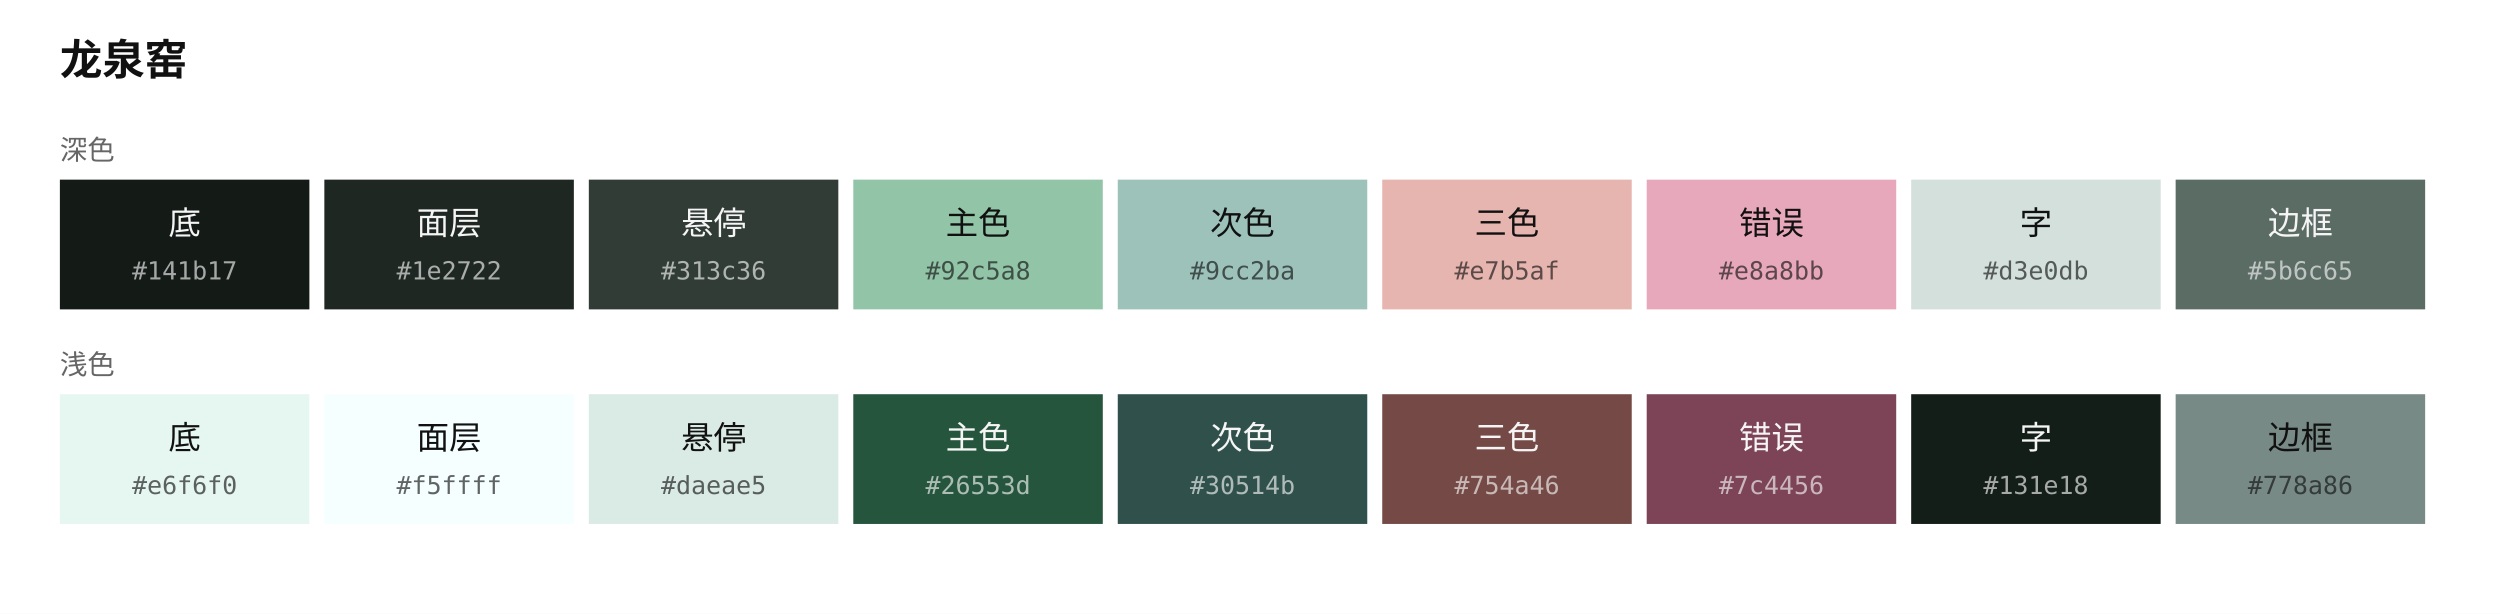
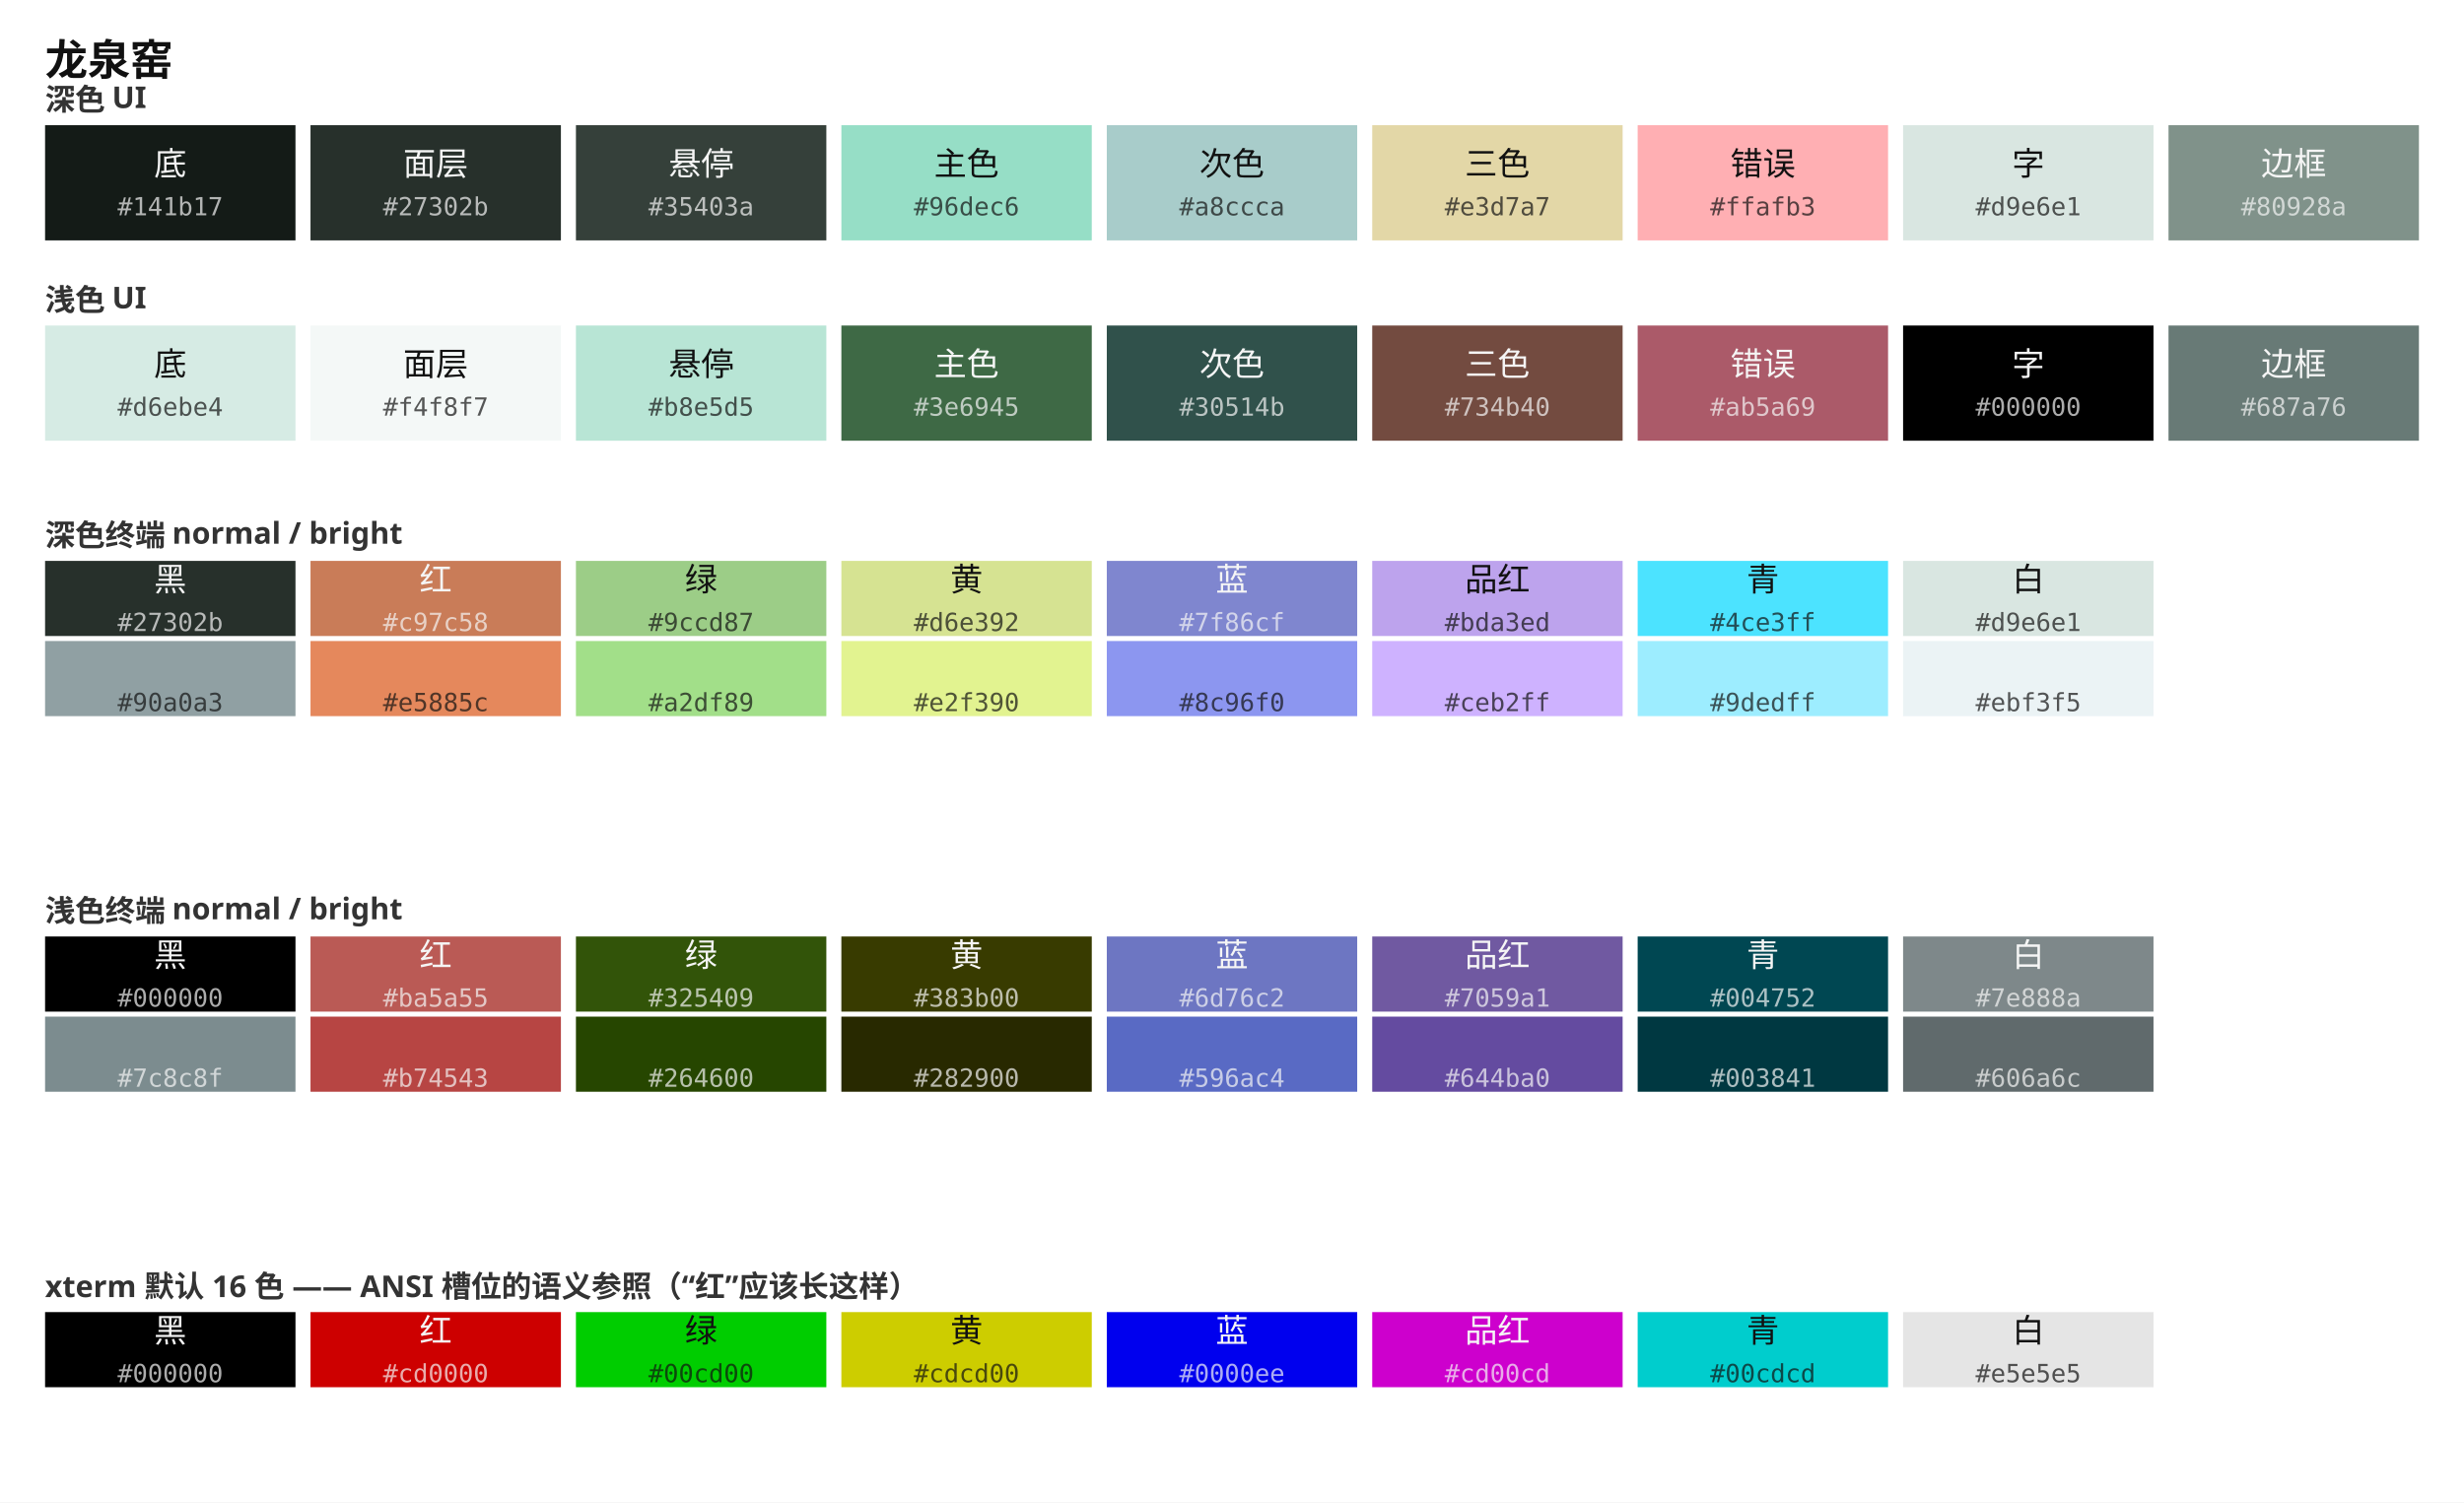
- <svg xmlns="http://www.w3.org/2000/svg" width="1002" height="246" viewBox="0 0 1002 246">
-   <rect width="1002" height="246" fill="#ffffff" />
-   <text x="24" y="30" font-size="17" font-weight="600" fill="#111" font-family="sans-serif">龙泉窑</text>
-   <text x="24" y="64" font-size="11" fill="#666" font-family="sans-serif">深色</text>
-   <rect x="24" y="72" width="100" height="52" fill="#141b17" />
-   <text x="74.0" y="94.0" font-size="13" fill="#f5f5f5" text-anchor="middle" font-family="sans-serif">底</text>
-   <text x="74.0" y="112.0" font-size="10" fill="#f5f5f5" opacity="0.65" text-anchor="middle" font-family="monospace">#141b17</text>
-   <rect x="130" y="72" width="100" height="52" fill="#1e2722" />
-   <text x="180.0" y="94.0" font-size="13" fill="#f5f5f5" text-anchor="middle" font-family="sans-serif">面层</text>
-   <text x="180.0" y="112.0" font-size="10" fill="#f5f5f5" opacity="0.65" text-anchor="middle" font-family="monospace">#1e2722</text>
-   <rect x="236" y="72" width="100" height="52" fill="#313c36" />
-   <text x="286.0" y="94.0" font-size="13" fill="#f5f5f5" text-anchor="middle" font-family="sans-serif">悬停</text>
-   <text x="286.0" y="112.0" font-size="10" fill="#f5f5f5" opacity="0.65" text-anchor="middle" font-family="monospace">#313c36</text>
-   <rect x="342" y="72" width="100" height="52" fill="#92c5a8" />
-   <text x="392.0" y="94.0" font-size="13" fill="#111111" text-anchor="middle" font-family="sans-serif">主色</text>
-   <text x="392.0" y="112.0" font-size="10" fill="#111111" opacity="0.65" text-anchor="middle" font-family="monospace">#92c5a8</text>
-   <rect x="448" y="72" width="100" height="52" fill="#9cc2ba" />
-   <text x="498.0" y="94.0" font-size="13" fill="#111111" text-anchor="middle" font-family="sans-serif">次色</text>
-   <text x="498.0" y="112.0" font-size="10" fill="#111111" opacity="0.65" text-anchor="middle" font-family="monospace">#9cc2ba</text>
-   <rect x="554" y="72" width="100" height="52" fill="#e7b5af" />
-   <text x="604.0" y="94.0" font-size="13" fill="#111111" text-anchor="middle" font-family="sans-serif">三色</text>
-   <text x="604.0" y="112.0" font-size="10" fill="#111111" opacity="0.65" text-anchor="middle" font-family="monospace">#e7b5af</text>
-   <rect x="660" y="72" width="100" height="52" fill="#e8a8bb" />
-   <text x="710.0" y="94.0" font-size="13" fill="#111111" text-anchor="middle" font-family="sans-serif">错误</text>
-   <text x="710.0" y="112.0" font-size="10" fill="#111111" opacity="0.65" text-anchor="middle" font-family="monospace">#e8a8bb</text>
-   <rect x="766" y="72" width="100" height="52" fill="#d3e0db" />
-   <text x="816.0" y="94.0" font-size="13" fill="#111111" text-anchor="middle" font-family="sans-serif">字</text>
-   <text x="816.0" y="112.0" font-size="10" fill="#111111" opacity="0.65" text-anchor="middle" font-family="monospace">#d3e0db</text>
-   <rect x="872" y="72" width="100" height="52" fill="#5b6c65" />
-   <text x="922.0" y="94.0" font-size="13" fill="#f5f5f5" text-anchor="middle" font-family="sans-serif">边框</text>
-   <text x="922.0" y="112.0" font-size="10" fill="#f5f5f5" opacity="0.65" text-anchor="middle" font-family="monospace">#5b6c65</text>
-   <text x="24" y="150" font-size="11" fill="#666" font-family="sans-serif">浅色</text>
-   <rect x="24" y="158" width="100" height="52" fill="#e6f6f0" />
-   <text x="74.0" y="180.0" font-size="13" fill="#111111" text-anchor="middle" font-family="sans-serif">底</text>
-   <text x="74.0" y="198.0" font-size="10" fill="#111111" opacity="0.65" text-anchor="middle" font-family="monospace">#e6f6f0</text>
-   <rect x="130" y="158" width="100" height="52" fill="#f5ffff" />
-   <text x="180.0" y="180.0" font-size="13" fill="#111111" text-anchor="middle" font-family="sans-serif">面层</text>
-   <text x="180.0" y="198.0" font-size="10" fill="#111111" opacity="0.65" text-anchor="middle" font-family="monospace">#f5ffff</text>
-   <rect x="236" y="158" width="100" height="52" fill="#daeae5" />
-   <text x="286.0" y="180.0" font-size="13" fill="#111111" text-anchor="middle" font-family="sans-serif">悬停</text>
-   <text x="286.0" y="198.0" font-size="10" fill="#111111" opacity="0.65" text-anchor="middle" font-family="monospace">#daeae5</text>
-   <rect x="342" y="158" width="100" height="52" fill="#26553d" />
-   <text x="392.0" y="180.0" font-size="13" fill="#f5f5f5" text-anchor="middle" font-family="sans-serif">主色</text>
-   <text x="392.0" y="198.0" font-size="10" fill="#f5f5f5" opacity="0.65" text-anchor="middle" font-family="monospace">#26553d</text>
-   <rect x="448" y="158" width="100" height="52" fill="#30514b" />
-   <text x="498.0" y="180.0" font-size="13" fill="#f5f5f5" text-anchor="middle" font-family="sans-serif">次色</text>
-   <text x="498.0" y="198.0" font-size="10" fill="#f5f5f5" opacity="0.65" text-anchor="middle" font-family="monospace">#30514b</text>
-   <rect x="554" y="158" width="100" height="52" fill="#754a46" />
-   <text x="604.0" y="180.0" font-size="13" fill="#f5f5f5" text-anchor="middle" font-family="sans-serif">三色</text>
-   <text x="604.0" y="198.0" font-size="10" fill="#f5f5f5" opacity="0.65" text-anchor="middle" font-family="monospace">#754a46</text>
-   <rect x="660" y="158" width="100" height="52" fill="#7c4456" />
-   <text x="710.0" y="180.0" font-size="13" fill="#f5f5f5" text-anchor="middle" font-family="sans-serif">错误</text>
-   <text x="710.0" y="198.0" font-size="10" fill="#f5f5f5" opacity="0.65" text-anchor="middle" font-family="monospace">#7c4456</text>
-   <rect x="766" y="158" width="100" height="52" fill="#131e18" />
-   <text x="816.0" y="180.0" font-size="13" fill="#f5f5f5" text-anchor="middle" font-family="sans-serif">字</text>
-   <text x="816.0" y="198.0" font-size="10" fill="#f5f5f5" opacity="0.65" text-anchor="middle" font-family="monospace">#131e18</text>
-   <rect x="872" y="158" width="100" height="52" fill="#778a86" />
-   <text x="922.0" y="180.0" font-size="13" fill="#111111" text-anchor="middle" font-family="sans-serif">边框</text>
-   <text x="922.0" y="198.0" font-size="10" fill="#111111" opacity="0.65" text-anchor="middle" font-family="monospace">#778a86</text>
+ <svg xmlns="http://www.w3.org/2000/svg" width="984" height="600" viewBox="0 0 984 600">
+   <rect width="984" height="600" fill="#ffffff" />
+   <text x="18" y="30" font-size="17" font-weight="600" fill="#111" font-family="sans-serif">龙泉窑</text>
+   <text x="18" y="44" font-size="12" font-weight="600" fill="#333" font-family="sans-serif">深色 UI</text>
+   <rect x="18" y="50" width="100" height="46" fill="#141b17" />
+   <text x="68.0" y="70.0" font-size="13" fill="#f5f5f5" text-anchor="middle" font-family="sans-serif">底</text>
+   <text x="68.0" y="86.0" font-size="10" fill="#f5f5f5" opacity="0.7" text-anchor="middle" font-family="monospace">#141b17</text>
+   <rect x="124" y="50" width="100" height="46" fill="#27302b" />
+   <text x="174.0" y="70.0" font-size="13" fill="#f5f5f5" text-anchor="middle" font-family="sans-serif">面层</text>
+   <text x="174.0" y="86.0" font-size="10" fill="#f5f5f5" opacity="0.7" text-anchor="middle" font-family="monospace">#27302b</text>
+   <rect x="230" y="50" width="100" height="46" fill="#35403a" />
+   <text x="280.0" y="70.0" font-size="13" fill="#f5f5f5" text-anchor="middle" font-family="sans-serif">悬停</text>
+   <text x="280.0" y="86.0" font-size="10" fill="#f5f5f5" opacity="0.7" text-anchor="middle" font-family="monospace">#35403a</text>
+   <rect x="336" y="50" width="100" height="46" fill="#96dec6" />
+   <text x="386.0" y="70.0" font-size="13" fill="#111111" text-anchor="middle" font-family="sans-serif">主色</text>
+   <text x="386.0" y="86.0" font-size="10" fill="#111111" opacity="0.7" text-anchor="middle" font-family="monospace">#96dec6</text>
+   <rect x="442" y="50" width="100" height="46" fill="#a8ccca" />
+   <text x="492.0" y="70.0" font-size="13" fill="#111111" text-anchor="middle" font-family="sans-serif">次色</text>
+   <text x="492.0" y="86.0" font-size="10" fill="#111111" opacity="0.7" text-anchor="middle" font-family="monospace">#a8ccca</text>
+   <rect x="548" y="50" width="100" height="46" fill="#e3d7a7" />
+   <text x="598.0" y="70.0" font-size="13" fill="#111111" text-anchor="middle" font-family="sans-serif">三色</text>
+   <text x="598.0" y="86.0" font-size="10" fill="#111111" opacity="0.7" text-anchor="middle" font-family="monospace">#e3d7a7</text>
+   <rect x="654" y="50" width="100" height="46" fill="#ffafb3" />
+   <text x="704.0" y="70.0" font-size="13" fill="#111111" text-anchor="middle" font-family="sans-serif">错误</text>
+   <text x="704.0" y="86.0" font-size="10" fill="#111111" opacity="0.7" text-anchor="middle" font-family="monospace">#ffafb3</text>
+   <rect x="760" y="50" width="100" height="46" fill="#d9e6e1" />
+   <text x="810.0" y="70.0" font-size="13" fill="#111111" text-anchor="middle" font-family="sans-serif">字</text>
+   <text x="810.0" y="86.0" font-size="10" fill="#111111" opacity="0.7" text-anchor="middle" font-family="monospace">#d9e6e1</text>
+   <rect x="866" y="50" width="100" height="46" fill="#80928a" />
+   <text x="916.0" y="70.0" font-size="13" fill="#f5f5f5" text-anchor="middle" font-family="sans-serif">边框</text>
+   <text x="916.0" y="86.0" font-size="10" fill="#f5f5f5" opacity="0.7" text-anchor="middle" font-family="monospace">#80928a</text>
+   <text x="18" y="124" font-size="12" font-weight="600" fill="#333" font-family="sans-serif">浅色 UI</text>
+   <rect x="18" y="130" width="100" height="46" fill="#d6ebe4" />
+   <text x="68.0" y="150.0" font-size="13" fill="#111111" text-anchor="middle" font-family="sans-serif">底</text>
+   <text x="68.0" y="166.0" font-size="10" fill="#111111" opacity="0.7" text-anchor="middle" font-family="monospace">#d6ebe4</text>
+   <rect x="124" y="130" width="100" height="46" fill="#f4f8f7" />
+   <text x="174.0" y="150.0" font-size="13" fill="#111111" text-anchor="middle" font-family="sans-serif">面层</text>
+   <text x="174.0" y="166.0" font-size="10" fill="#111111" opacity="0.7" text-anchor="middle" font-family="monospace">#f4f8f7</text>
+   <rect x="230" y="130" width="100" height="46" fill="#b8e5d5" />
+   <text x="280.0" y="150.0" font-size="13" fill="#111111" text-anchor="middle" font-family="sans-serif">悬停</text>
+   <text x="280.0" y="166.0" font-size="10" fill="#111111" opacity="0.7" text-anchor="middle" font-family="monospace">#b8e5d5</text>
+   <rect x="336" y="130" width="100" height="46" fill="#3e6945" />
+   <text x="386.0" y="150.0" font-size="13" fill="#f5f5f5" text-anchor="middle" font-family="sans-serif">主色</text>
+   <text x="386.0" y="166.0" font-size="10" fill="#f5f5f5" opacity="0.7" text-anchor="middle" font-family="monospace">#3e6945</text>
+   <rect x="442" y="130" width="100" height="46" fill="#30514b" />
+   <text x="492.0" y="150.0" font-size="13" fill="#f5f5f5" text-anchor="middle" font-family="sans-serif">次色</text>
+   <text x="492.0" y="166.0" font-size="10" fill="#f5f5f5" opacity="0.7" text-anchor="middle" font-family="monospace">#30514b</text>
+   <rect x="548" y="130" width="100" height="46" fill="#734b40" />
+   <text x="598.0" y="150.0" font-size="13" fill="#f5f5f5" text-anchor="middle" font-family="sans-serif">三色</text>
+   <text x="598.0" y="166.0" font-size="10" fill="#f5f5f5" opacity="0.7" text-anchor="middle" font-family="monospace">#734b40</text>
+   <rect x="654" y="130" width="100" height="46" fill="#ab5a69" />
+   <text x="704.0" y="150.0" font-size="13" fill="#f5f5f5" text-anchor="middle" font-family="sans-serif">错误</text>
+   <text x="704.0" y="166.0" font-size="10" fill="#f5f5f5" opacity="0.7" text-anchor="middle" font-family="monospace">#ab5a69</text>
+   <rect x="760" y="130" width="100" height="46" fill="#000000" />
+   <text x="810.0" y="150.0" font-size="13" fill="#f5f5f5" text-anchor="middle" font-family="sans-serif">字</text>
+   <text x="810.0" y="166.0" font-size="10" fill="#f5f5f5" opacity="0.7" text-anchor="middle" font-family="monospace">#000000</text>
+   <rect x="866" y="130" width="100" height="46" fill="#687a76" />
+   <text x="916.0" y="150.0" font-size="13" fill="#f5f5f5" text-anchor="middle" font-family="sans-serif">边框</text>
+   <text x="916.0" y="166.0" font-size="10" fill="#f5f5f5" opacity="0.7" text-anchor="middle" font-family="monospace">#687a76</text>
+   <text x="18" y="218" font-size="12" font-weight="600" fill="#333" font-family="sans-serif">深色终端 normal / bright</text>
+   <rect x="18" y="224" width="100" height="30" fill="#27302b" />
+   <text x="68.0" y="236.0" font-size="13" fill="#f5f5f5" text-anchor="middle" font-family="sans-serif">黑</text>
+   <text x="68.0" y="252.0" font-size="10" fill="#f5f5f5" opacity="0.7" text-anchor="middle" font-family="monospace">#27302b</text>
+   <rect x="124" y="224" width="100" height="30" fill="#c97c58" />
+   <text x="174.0" y="236.0" font-size="13" fill="#f5f5f5" text-anchor="middle" font-family="sans-serif">红</text>
+   <text x="174.0" y="252.0" font-size="10" fill="#f5f5f5" opacity="0.7" text-anchor="middle" font-family="monospace">#c97c58</text>
+   <rect x="230" y="224" width="100" height="30" fill="#9ccd87" />
+   <text x="280.0" y="236.0" font-size="13" fill="#111111" text-anchor="middle" font-family="sans-serif">绿</text>
+   <text x="280.0" y="252.0" font-size="10" fill="#111111" opacity="0.7" text-anchor="middle" font-family="monospace">#9ccd87</text>
+   <rect x="336" y="224" width="100" height="30" fill="#d6e392" />
+   <text x="386.0" y="236.0" font-size="13" fill="#111111" text-anchor="middle" font-family="sans-serif">黄</text>
+   <text x="386.0" y="252.0" font-size="10" fill="#111111" opacity="0.7" text-anchor="middle" font-family="monospace">#d6e392</text>
+   <rect x="442" y="224" width="100" height="30" fill="#7f86cf" />
+   <text x="492.0" y="236.0" font-size="13" fill="#f5f5f5" text-anchor="middle" font-family="sans-serif">蓝</text>
+   <text x="492.0" y="252.0" font-size="10" fill="#f5f5f5" opacity="0.7" text-anchor="middle" font-family="monospace">#7f86cf</text>
+   <rect x="548" y="224" width="100" height="30" fill="#bda3ed" />
+   <text x="598.0" y="236.0" font-size="13" fill="#111111" text-anchor="middle" font-family="sans-serif">品红</text>
+   <text x="598.0" y="252.0" font-size="10" fill="#111111" opacity="0.7" text-anchor="middle" font-family="monospace">#bda3ed</text>
+   <rect x="654" y="224" width="100" height="30" fill="#4ce3ff" />
+   <text x="704.0" y="236.0" font-size="13" fill="#111111" text-anchor="middle" font-family="sans-serif">青</text>
+   <text x="704.0" y="252.0" font-size="10" fill="#111111" opacity="0.7" text-anchor="middle" font-family="monospace">#4ce3ff</text>
+   <rect x="760" y="224" width="100" height="30" fill="#d9e6e1" />
+   <text x="810.0" y="236.0" font-size="13" fill="#111111" text-anchor="middle" font-family="sans-serif">白</text>
+   <text x="810.0" y="252.0" font-size="10" fill="#111111" opacity="0.7" text-anchor="middle" font-family="monospace">#d9e6e1</text>
+   <rect x="18" y="256" width="100" height="30" fill="#90a0a3" />
+   <text x="68.0" y="268.0" font-size="13" fill="#111111" text-anchor="middle" font-family="sans-serif" />
+   <text x="68.0" y="284.0" font-size="10" fill="#111111" opacity="0.7" text-anchor="middle" font-family="monospace">#90a0a3</text>
+   <rect x="124" y="256" width="100" height="30" fill="#e5885c" />
+   <text x="174.0" y="268.0" font-size="13" fill="#111111" text-anchor="middle" font-family="sans-serif" />
+   <text x="174.0" y="284.0" font-size="10" fill="#111111" opacity="0.7" text-anchor="middle" font-family="monospace">#e5885c</text>
+   <rect x="230" y="256" width="100" height="30" fill="#a2df89" />
+   <text x="280.0" y="268.0" font-size="13" fill="#111111" text-anchor="middle" font-family="sans-serif" />
+   <text x="280.0" y="284.0" font-size="10" fill="#111111" opacity="0.7" text-anchor="middle" font-family="monospace">#a2df89</text>
+   <rect x="336" y="256" width="100" height="30" fill="#e2f390" />
+   <text x="386.0" y="268.0" font-size="13" fill="#111111" text-anchor="middle" font-family="sans-serif" />
+   <text x="386.0" y="284.0" font-size="10" fill="#111111" opacity="0.7" text-anchor="middle" font-family="monospace">#e2f390</text>
+   <rect x="442" y="256" width="100" height="30" fill="#8c96f0" />
+   <text x="492.0" y="268.0" font-size="13" fill="#111111" text-anchor="middle" font-family="sans-serif" />
+   <text x="492.0" y="284.0" font-size="10" fill="#111111" opacity="0.7" text-anchor="middle" font-family="monospace">#8c96f0</text>
+   <rect x="548" y="256" width="100" height="30" fill="#ceb2ff" />
+   <text x="598.0" y="268.0" font-size="13" fill="#111111" text-anchor="middle" font-family="sans-serif" />
+   <text x="598.0" y="284.0" font-size="10" fill="#111111" opacity="0.7" text-anchor="middle" font-family="monospace">#ceb2ff</text>
+   <rect x="654" y="256" width="100" height="30" fill="#9dedff" />
+   <text x="704.0" y="268.0" font-size="13" fill="#111111" text-anchor="middle" font-family="sans-serif" />
+   <text x="704.0" y="284.0" font-size="10" fill="#111111" opacity="0.7" text-anchor="middle" font-family="monospace">#9dedff</text>
+   <rect x="760" y="256" width="100" height="30" fill="#ebf3f5" />
+   <text x="810.0" y="268.0" font-size="13" fill="#111111" text-anchor="middle" font-family="sans-serif" />
+   <text x="810.0" y="284.0" font-size="10" fill="#111111" opacity="0.7" text-anchor="middle" font-family="monospace">#ebf3f5</text>
+   <text x="18" y="368" font-size="12" font-weight="600" fill="#333" font-family="sans-serif">浅色终端 normal / bright</text>
+   <rect x="18" y="374" width="100" height="30" fill="#000000" />
+   <text x="68.0" y="386.0" font-size="13" fill="#f5f5f5" text-anchor="middle" font-family="sans-serif">黑</text>
+   <text x="68.0" y="402.0" font-size="10" fill="#f5f5f5" opacity="0.7" text-anchor="middle" font-family="monospace">#000000</text>
+   <rect x="124" y="374" width="100" height="30" fill="#ba5a55" />
+   <text x="174.0" y="386.0" font-size="13" fill="#f5f5f5" text-anchor="middle" font-family="sans-serif">红</text>
+   <text x="174.0" y="402.0" font-size="10" fill="#f5f5f5" opacity="0.7" text-anchor="middle" font-family="monospace">#ba5a55</text>
+   <rect x="230" y="374" width="100" height="30" fill="#325409" />
+   <text x="280.0" y="386.0" font-size="13" fill="#f5f5f5" text-anchor="middle" font-family="sans-serif">绿</text>
+   <text x="280.0" y="402.0" font-size="10" fill="#f5f5f5" opacity="0.7" text-anchor="middle" font-family="monospace">#325409</text>
+   <rect x="336" y="374" width="100" height="30" fill="#383b00" />
+   <text x="386.0" y="386.0" font-size="13" fill="#f5f5f5" text-anchor="middle" font-family="sans-serif">黄</text>
+   <text x="386.0" y="402.0" font-size="10" fill="#f5f5f5" opacity="0.7" text-anchor="middle" font-family="monospace">#383b00</text>
+   <rect x="442" y="374" width="100" height="30" fill="#6d76c2" />
+   <text x="492.0" y="386.0" font-size="13" fill="#f5f5f5" text-anchor="middle" font-family="sans-serif">蓝</text>
+   <text x="492.0" y="402.0" font-size="10" fill="#f5f5f5" opacity="0.7" text-anchor="middle" font-family="monospace">#6d76c2</text>
+   <rect x="548" y="374" width="100" height="30" fill="#7059a1" />
+   <text x="598.0" y="386.0" font-size="13" fill="#f5f5f5" text-anchor="middle" font-family="sans-serif">品红</text>
+   <text x="598.0" y="402.0" font-size="10" fill="#f5f5f5" opacity="0.7" text-anchor="middle" font-family="monospace">#7059a1</text>
+   <rect x="654" y="374" width="100" height="30" fill="#004752" />
+   <text x="704.0" y="386.0" font-size="13" fill="#f5f5f5" text-anchor="middle" font-family="sans-serif">青</text>
+   <text x="704.0" y="402.0" font-size="10" fill="#f5f5f5" opacity="0.7" text-anchor="middle" font-family="monospace">#004752</text>
+   <rect x="760" y="374" width="100" height="30" fill="#7e888a" />
+   <text x="810.0" y="386.0" font-size="13" fill="#f5f5f5" text-anchor="middle" font-family="sans-serif">白</text>
+   <text x="810.0" y="402.0" font-size="10" fill="#f5f5f5" opacity="0.7" text-anchor="middle" font-family="monospace">#7e888a</text>
+   <rect x="18" y="406" width="100" height="30" fill="#7c8c8f" />
+   <text x="68.0" y="418.0" font-size="13" fill="#f5f5f5" text-anchor="middle" font-family="sans-serif" />
+   <text x="68.0" y="434.0" font-size="10" fill="#f5f5f5" opacity="0.7" text-anchor="middle" font-family="monospace">#7c8c8f</text>
+   <rect x="124" y="406" width="100" height="30" fill="#b74543" />
+   <text x="174.0" y="418.0" font-size="13" fill="#f5f5f5" text-anchor="middle" font-family="sans-serif" />
+   <text x="174.0" y="434.0" font-size="10" fill="#f5f5f5" opacity="0.7" text-anchor="middle" font-family="monospace">#b74543</text>
+   <rect x="230" y="406" width="100" height="30" fill="#264600" />
+   <text x="280.0" y="418.0" font-size="13" fill="#f5f5f5" text-anchor="middle" font-family="sans-serif" />
+   <text x="280.0" y="434.0" font-size="10" fill="#f5f5f5" opacity="0.7" text-anchor="middle" font-family="monospace">#264600</text>
+   <rect x="336" y="406" width="100" height="30" fill="#282900" />
+   <text x="386.0" y="418.0" font-size="13" fill="#f5f5f5" text-anchor="middle" font-family="sans-serif" />
+   <text x="386.0" y="434.0" font-size="10" fill="#f5f5f5" opacity="0.7" text-anchor="middle" font-family="monospace">#282900</text>
+   <rect x="442" y="406" width="100" height="30" fill="#596ac4" />
+   <text x="492.0" y="418.0" font-size="13" fill="#f5f5f5" text-anchor="middle" font-family="sans-serif" />
+   <text x="492.0" y="434.0" font-size="10" fill="#f5f5f5" opacity="0.7" text-anchor="middle" font-family="monospace">#596ac4</text>
+   <rect x="548" y="406" width="100" height="30" fill="#644ba0" />
+   <text x="598.0" y="418.0" font-size="13" fill="#f5f5f5" text-anchor="middle" font-family="sans-serif" />
+   <text x="598.0" y="434.0" font-size="10" fill="#f5f5f5" opacity="0.7" text-anchor="middle" font-family="monospace">#644ba0</text>
+   <rect x="654" y="406" width="100" height="30" fill="#003841" />
+   <text x="704.0" y="418.0" font-size="13" fill="#f5f5f5" text-anchor="middle" font-family="sans-serif" />
+   <text x="704.0" y="434.0" font-size="10" fill="#f5f5f5" opacity="0.7" text-anchor="middle" font-family="monospace">#003841</text>
+   <rect x="760" y="406" width="100" height="30" fill="#606a6c" />
+   <text x="810.0" y="418.0" font-size="13" fill="#f5f5f5" text-anchor="middle" font-family="sans-serif" />
+   <text x="810.0" y="434.0" font-size="10" fill="#f5f5f5" opacity="0.7" text-anchor="middle" font-family="monospace">#606a6c</text>
+   <text x="18" y="518" font-size="12" font-weight="600" fill="#333" font-family="sans-serif">xterm 默认 16 色 —— ANSI 槽位的语义参照（“红”应该长这样）</text>
+   <rect x="18" y="524" width="100" height="30" fill="#000000" />
+   <text x="68.0" y="536.0" font-size="13" fill="#f5f5f5" text-anchor="middle" font-family="sans-serif">黑</text>
+   <text x="68.0" y="552.0" font-size="10" fill="#f5f5f5" opacity="0.7" text-anchor="middle" font-family="monospace">#000000</text>
+   <rect x="124" y="524" width="100" height="30" fill="#cd0000" />
+   <text x="174.0" y="536.0" font-size="13" fill="#f5f5f5" text-anchor="middle" font-family="sans-serif">红</text>
+   <text x="174.0" y="552.0" font-size="10" fill="#f5f5f5" opacity="0.7" text-anchor="middle" font-family="monospace">#cd0000</text>
+   <rect x="230" y="524" width="100" height="30" fill="#00cd00" />
+   <text x="280.0" y="536.0" font-size="13" fill="#111111" text-anchor="middle" font-family="sans-serif">绿</text>
+   <text x="280.0" y="552.0" font-size="10" fill="#111111" opacity="0.7" text-anchor="middle" font-family="monospace">#00cd00</text>
+   <rect x="336" y="524" width="100" height="30" fill="#cdcd00" />
+   <text x="386.0" y="536.0" font-size="13" fill="#111111" text-anchor="middle" font-family="sans-serif">黄</text>
+   <text x="386.0" y="552.0" font-size="10" fill="#111111" opacity="0.7" text-anchor="middle" font-family="monospace">#cdcd00</text>
+   <rect x="442" y="524" width="100" height="30" fill="#0000ee" />
+   <text x="492.0" y="536.0" font-size="13" fill="#f5f5f5" text-anchor="middle" font-family="sans-serif">蓝</text>
+   <text x="492.0" y="552.0" font-size="10" fill="#f5f5f5" opacity="0.7" text-anchor="middle" font-family="monospace">#0000ee</text>
+   <rect x="548" y="524" width="100" height="30" fill="#cd00cd" />
+   <text x="598.0" y="536.0" font-size="13" fill="#f5f5f5" text-anchor="middle" font-family="sans-serif">品红</text>
+   <text x="598.0" y="552.0" font-size="10" fill="#f5f5f5" opacity="0.7" text-anchor="middle" font-family="monospace">#cd00cd</text>
+   <rect x="654" y="524" width="100" height="30" fill="#00cdcd" />
+   <text x="704.0" y="536.0" font-size="13" fill="#111111" text-anchor="middle" font-family="sans-serif">青</text>
+   <text x="704.0" y="552.0" font-size="10" fill="#111111" opacity="0.7" text-anchor="middle" font-family="monospace">#00cdcd</text>
+   <rect x="760" y="524" width="100" height="30" fill="#e5e5e5" />
+   <text x="810.0" y="536.0" font-size="13" fill="#111111" text-anchor="middle" font-family="sans-serif">白</text>
+   <text x="810.0" y="552.0" font-size="10" fill="#111111" opacity="0.7" text-anchor="middle" font-family="monospace">#e5e5e5</text>
</svg>
